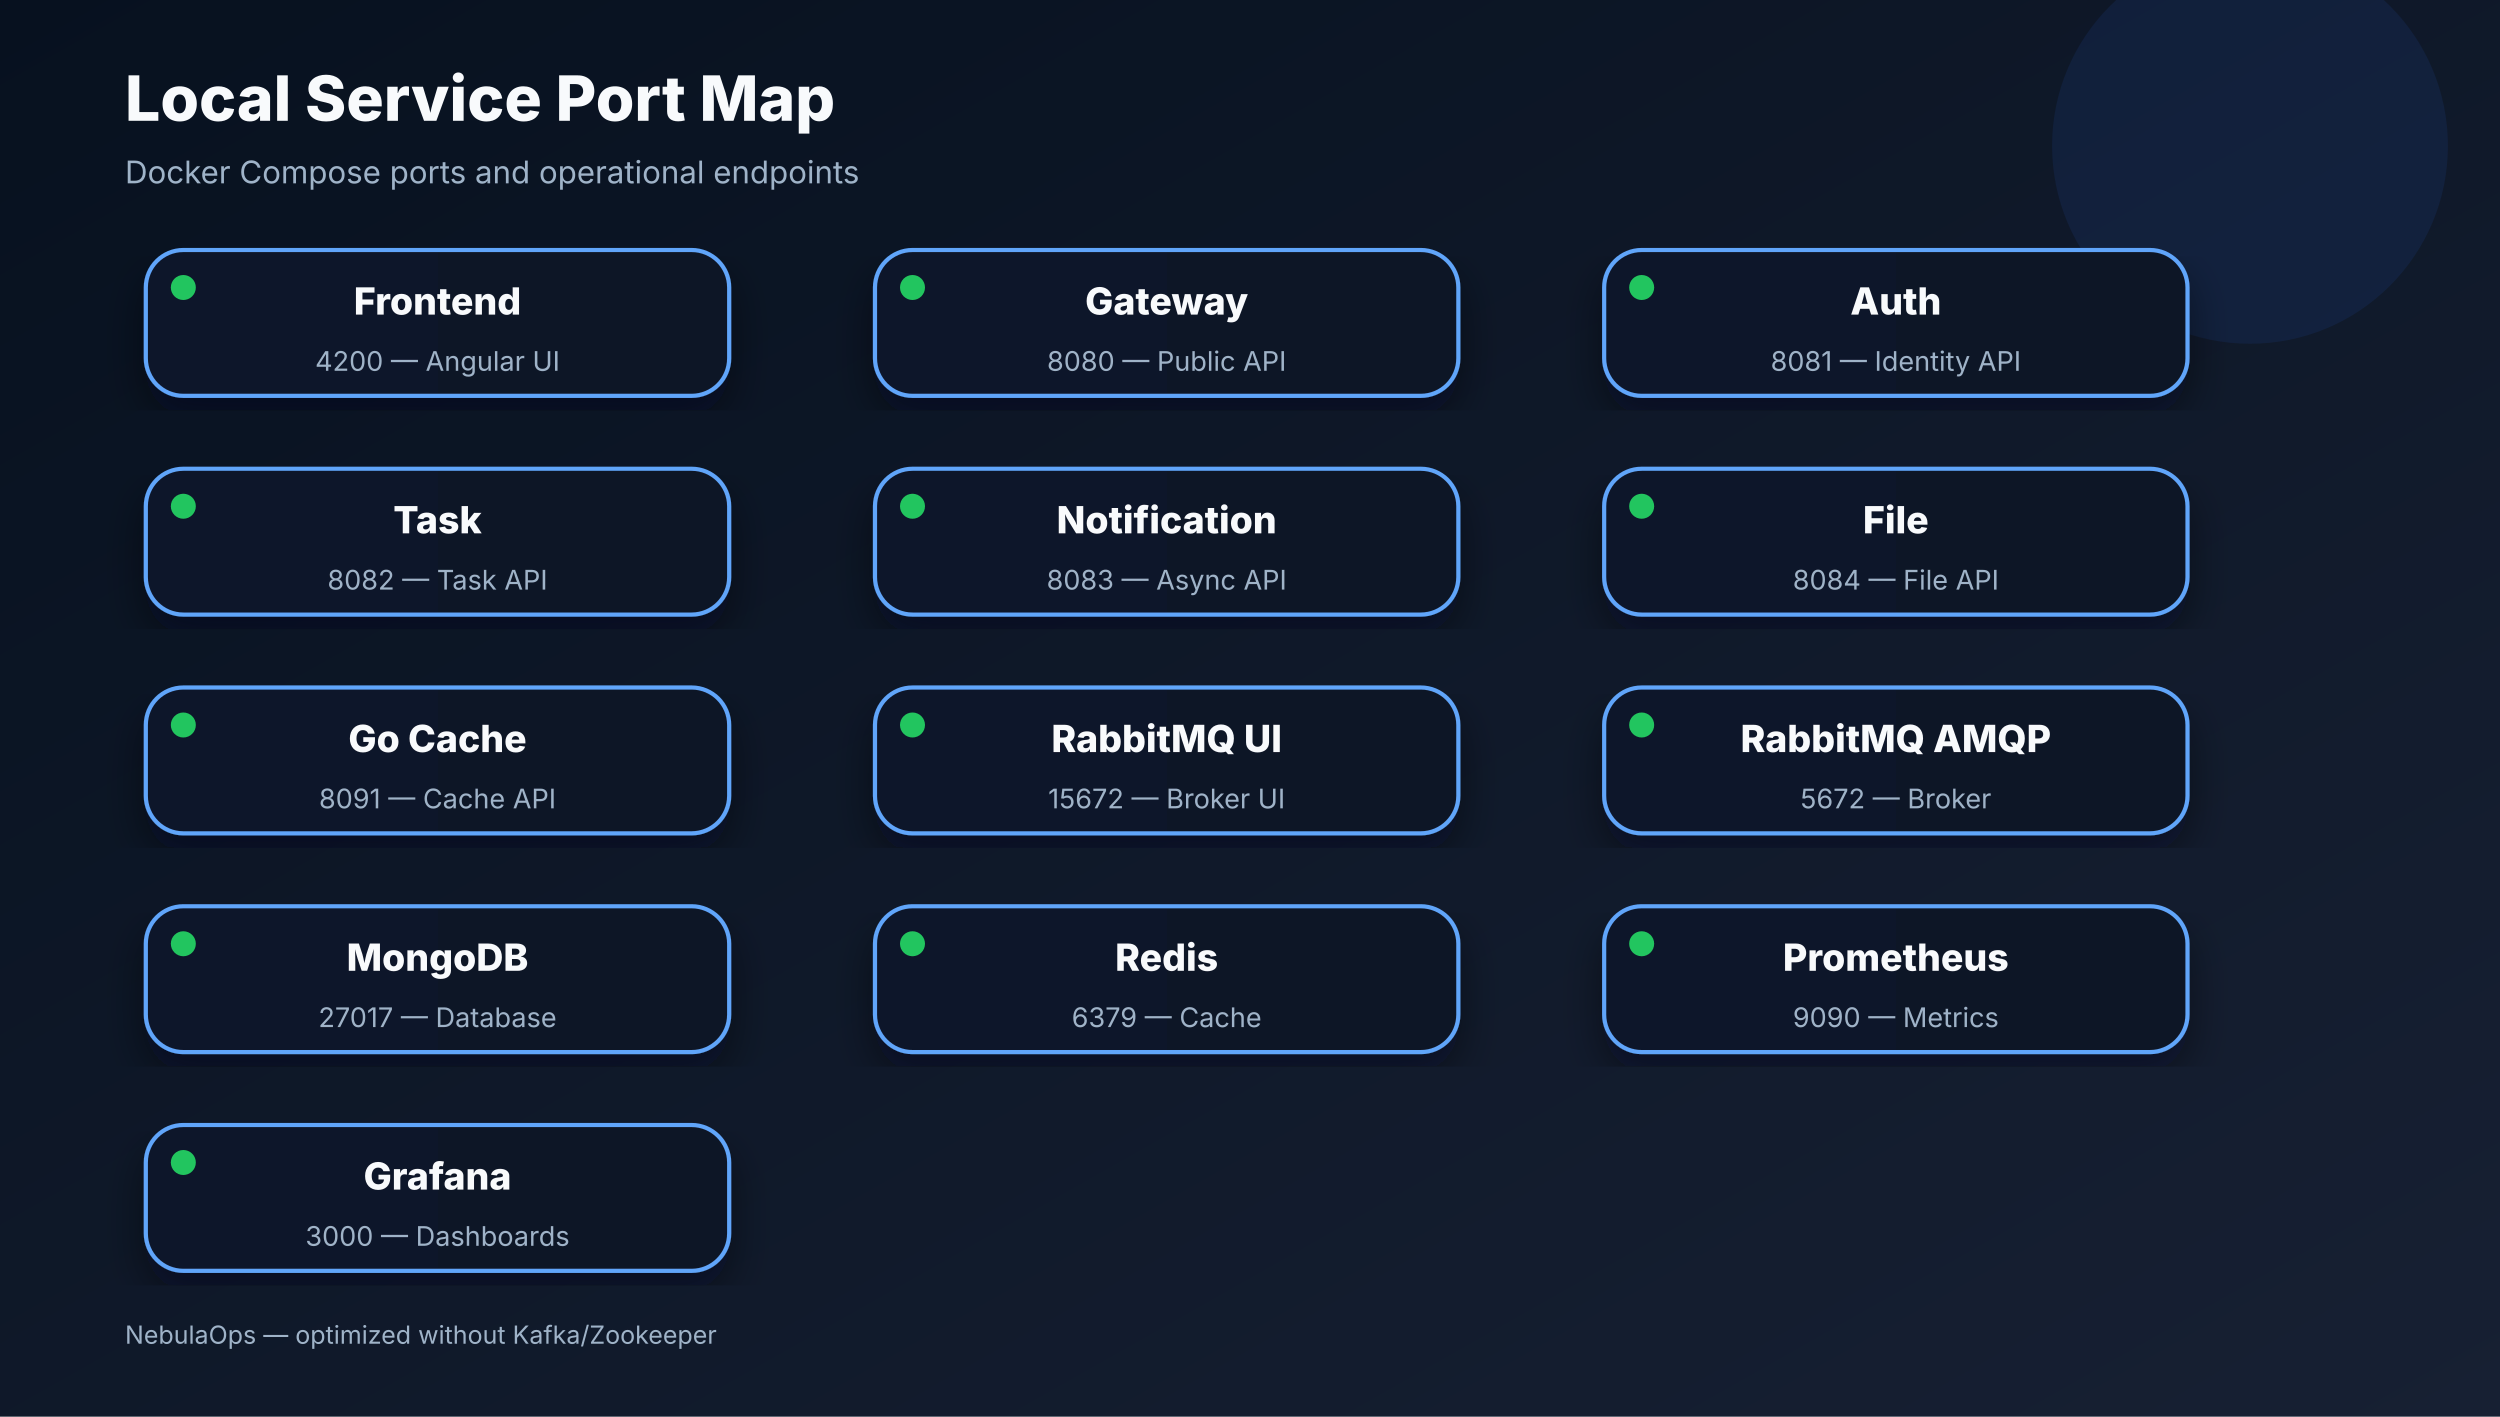
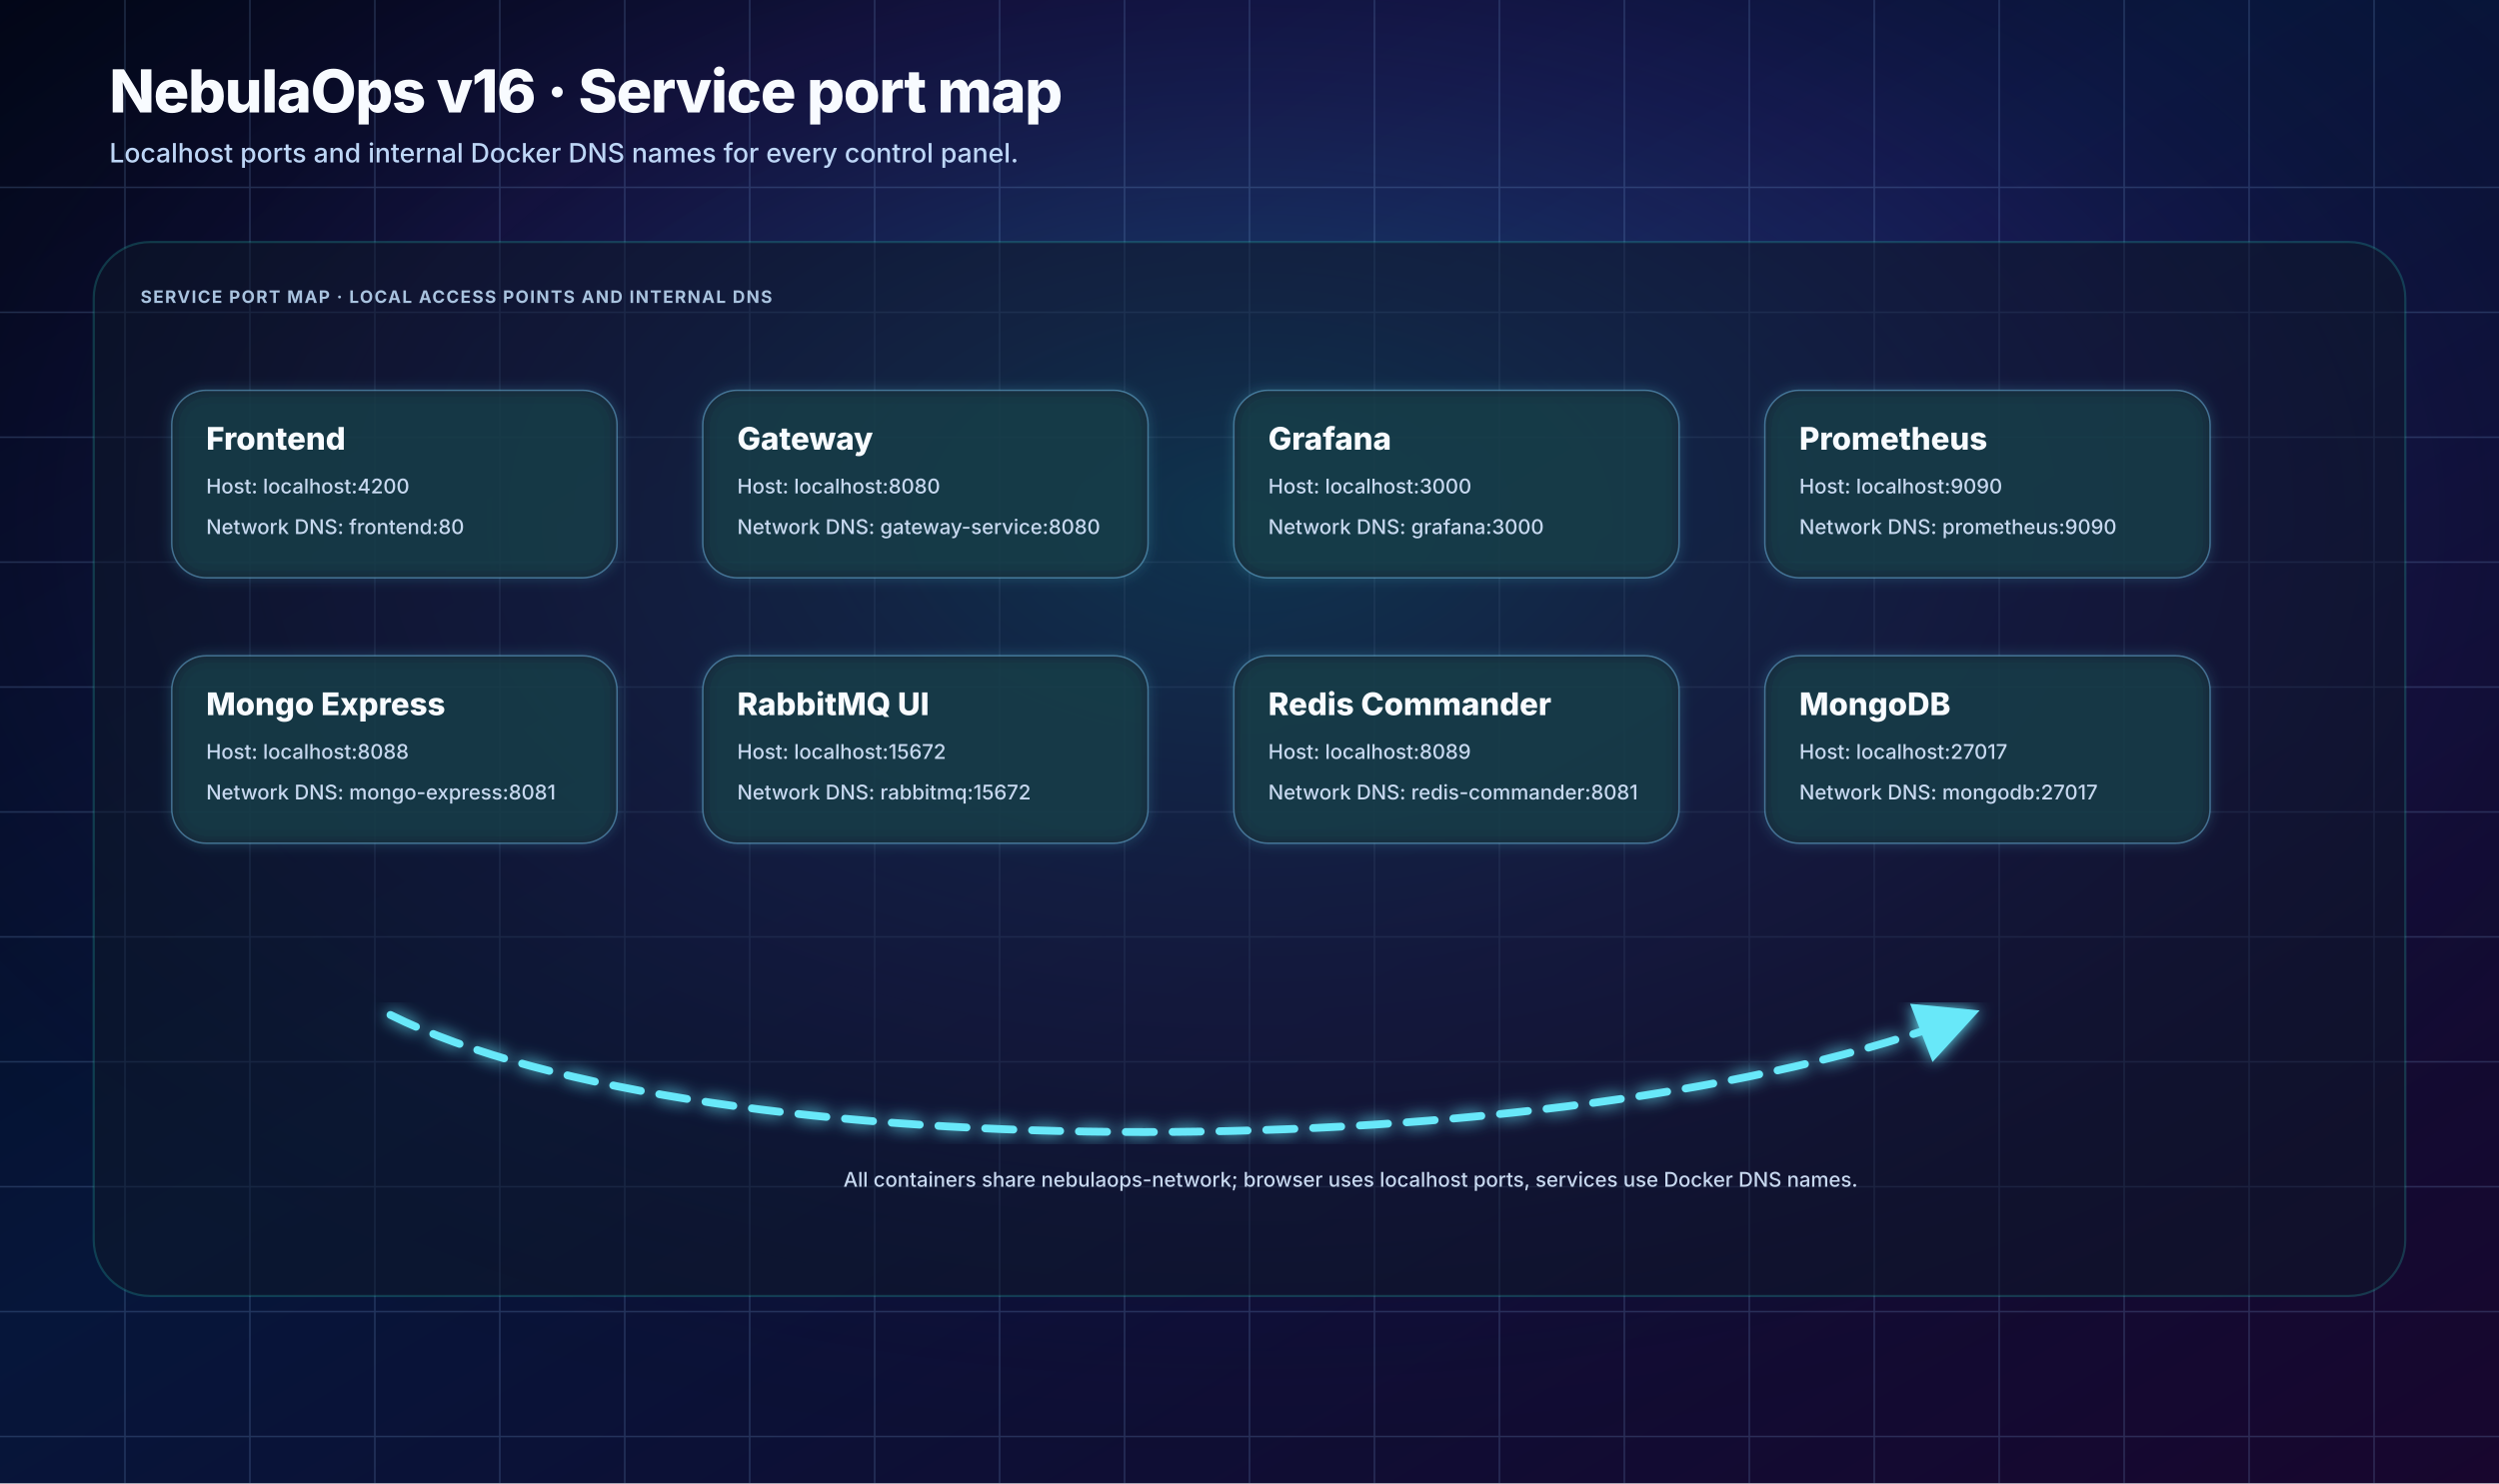
- <svg xmlns="http://www.w3.org/2000/svg" width="1200" height="680" viewBox="0 0 1200 680" role="img" aria-label="Local Service Port Map">
+ <svg xmlns="http://www.w3.org/2000/svg" width="1600" height="950" viewBox="0 0 1600 950" role="img" aria-labelledby="title desc">
  <defs>
-     <linearGradient id="bg" x1="0" x2="1" y1="0" y2="1">
-       <stop offset="0" stop-color="#07111f" />
-       <stop offset="1" stop-color="#172033" />
+     <linearGradient id="bg" x1="0" y1="0" x2="1" y2="1">
+       <stop offset="0" stop-color="#020617" />
+       <stop offset=".45" stop-color="#06163a" />
+       <stop offset="1" stop-color="#18062e" />
    </linearGradient>
-     <linearGradient id="card" x1="0" x2="1">
-       <stop offset="0" stop-color="#0f172a" />
-       <stop offset="1" stop-color="#111827" />
+     <radialGradient id="halo" cx="50%" cy="35%" r="65%">
+       <stop offset="0" stop-color="#22d3ee" stop-opacity=".34" />
+       <stop offset=".55" stop-color="#7c3aed" stop-opacity=".12" />
+       <stop offset="1" stop-color="#000" stop-opacity="0" />
+     </radialGradient>
+     <linearGradient id="cyan" x1="0" y1="0" x2="1" y2="1">
+       <stop offset="0" stop-color="#e0faff" />
+       <stop offset=".25" stop-color="#22d3ee" />
+       <stop offset="1" stop-color="#2563eb" />
    </linearGradient>
-     <filter id="shadow">
-       <feDropShadow dx="0" dy="10" stdDeviation="10" flood-color="#020617" flood-opacity="0.45" />
+     <linearGradient id="violet" x1="0" y1="0" x2="1" y2="1">
+       <stop offset="0" stop-color="#f5d0fe" />
+       <stop offset=".35" stop-color="#a855f7" />
+       <stop offset="1" stop-color="#4338ca" />
+     </linearGradient>
+     <linearGradient id="green" x1="0" y1="0" x2="1" y2="1">
+       <stop offset="0" stop-color="#dcfce7" />
+       <stop offset=".35" stop-color="#22c55e" />
+       <stop offset="1" stop-color="#047857" />
+     </linearGradient>
+     <linearGradient id="orange" x1="0" y1="0" x2="1" y2="1">
+       <stop offset="0" stop-color="#ffedd5" />
+       <stop offset=".35" stop-color="#fb923c" />
+       <stop offset="1" stop-color="#c2410c" />
+     </linearGradient>
+     <linearGradient id="red" x1="0" y1="0" x2="1" y2="1">
+       <stop offset="0" stop-color="#fee2e2" />
+       <stop offset=".35" stop-color="#f43f5e" />
+       <stop offset="1" stop-color="#991b1b" />
+     </linearGradient>
+     <filter id="glow">
+       <feGaussianBlur stdDeviation="5" result="b" />
+       <feMerge>
+         <feMergeNode in="b" />
+         <feMergeNode in="SourceGraphic" />
+       </feMerge>
    </filter>
-     <marker id="arrow" markerWidth="12" markerHeight="12" refX="10" refY="6" orient="auto">
-       <path d="M2,2 L10,6 L2,10 Z" fill="#93c5fd" />
+     <filter id="soft">
+       <feDropShadow dx="0" dy="22" stdDeviation="16" flood-color="#000" flood-opacity=".48" />
+       <feDropShadow dx="0" dy="0" stdDeviation="4" flood-color="#67e8f9" flood-opacity=".25" />
+     </filter>
+     <marker id="arrowC" viewBox="0 0 10 10" refX="8" refY="5" markerWidth="8" markerHeight="8" orient="auto-start-reverse">
+       <path d="M0,0 L10,5 L0,10 Z" fill="#67e8f9" />
+     </marker>
+     <marker id="arrowV" viewBox="0 0 10 10" refX="8" refY="5" markerWidth="8" markerHeight="8" orient="auto-start-reverse">
+       <path d="M0,0 L10,5 L0,10 Z" fill="#c084fc" />
+     </marker>
+     <marker id="arrowG" viewBox="0 0 10 10" refX="8" refY="5" markerWidth="8" markerHeight="8" orient="auto-start-reverse">
+       <path d="M0,0 L10,5 L0,10 Z" fill="#86efac" />
    </marker>
    <style>
-             .card{filter:url(#shadow);animation:float 5s ease-in-out infinite;}
-             .line{stroke:#93c5fd;stroke-width:2.6;fill:none;marker-end:url(#arrow);stroke-dasharray:7 7;animation:dash
-             1.7s linear infinite;}
-             .title{fill:#f8fafc;font-family:Inter,Segoe UI,Arial,sans-serif;font-weight:800;}
-             .sub{fill:#9fb3c8;font-family:Inter,Segoe UI,Arial,sans-serif;}
-             @keyframes dash{to{stroke-dashoffset:-28;}}
-             @keyframes float{0%,100%{transform:translateY(0)}50%{transform:translateY(-3px)}}
-             @keyframes glow{0%,100%{opacity:.4}50%{opacity:1}}
+             .title{font:800 38px Inter,Arial,sans-serif;fill:#f8fbff;letter-spacing:-.02em} .sub{font:500 17px
+             Inter,Arial,sans-serif;fill:#bdd6f6}
+             .label{font:800 20px Inter,Arial,sans-serif;fill:#f8fbff} .small{font:500 13px
+             Inter,Arial,sans-serif;fill:#c7d8ef} .tiny{font:700 11px
+             Inter,Arial,sans-serif;fill:#a9c3df;text-transform:uppercase;letter-spacing:.08em}
+             .lane{fill:#0f172a;fill-opacity:.52;stroke:#2dd4bf;stroke-opacity:.22;stroke-width:1.4} .node{}
+             .flow{fill:none;stroke:#67e8f9;stroke-width:5;stroke-linecap:round;stroke-linejoin:round;marker-end:url(#arrowC);filter:url(#glow)}
+             .event{fill:none;stroke:#c084fc;stroke-width:4;stroke-dasharray:13
+             10;stroke-linecap:round;marker-end:url(#arrowV)}
+             .metric{fill:none;stroke:#86efac;stroke-width:4;stroke-dasharray:4
+             9;stroke-linecap:round;marker-end:url(#arrowG)}
+             .pulse{animation:pulse 2.8s ease-in-out infinite;transform-origin:center} .dash{stroke-dasharray:18
+             12;animation:dash 4s linear infinite} .float{animation:float 6s ease-in-out infinite}
+             @keyframes dash{to{stroke-dashoffset:-120}} @keyframes pulse{50%{opacity:.52;transform:scale(1.035)}}
+             @keyframes float{50%{transform:translateY(-10px)}}
        </style>
  </defs>
-   <rect width="1200" height="680" fill="url(#bg)" />
-   <circle cx="1080" cy="70" r="95" fill="#2563eb" opacity="0.10">
-     <animate attributeName="r" values="85;110;85" dur="6s" repeatCount="indefinite" />
-   </circle>
-   <text x="60" y="58" font-size="30" class="title">Local Service Port Map</text>
-   <text x="60" y="88" font-size="15" class="sub">Docker Compose ports and operational endpoints</text>
-   <g class="card">
-     <rect x="70" y="120" width="280" height="70" rx="18" fill="url(#card)" stroke="#60a5fa" stroke-width="2" />
-     <rect x="82.0" y="132.0" width="12" height="12" rx="6" fill="#22c55e">
-       <animate attributeName="opacity" values=".35;1;.35" dur="2.4s" repeatCount="indefinite" />
-     </rect>
-     <text x="210.0" y="151.0" text-anchor="middle" font-size="18" class="title">Frontend</text>
-     <text x="210.0" y="178.0" text-anchor="middle" font-size="13" class="sub">4200 — Angular UI</text>
+   <rect width="100%" height="100%" fill="url(#bg)" />
+   <rect width="100%" height="100%" fill="url(#halo)" />
+   <g opacity=".18">
+     <path d="M0 120 H1600" stroke="#93c5fd" stroke-width="1" />
+     <path d="M0 200 H1600" stroke="#93c5fd" stroke-width="1" />
+     <path d="M0 280 H1600" stroke="#93c5fd" stroke-width="1" />
+     <path d="M0 360 H1600" stroke="#93c5fd" stroke-width="1" />
+     <path d="M0 440 H1600" stroke="#93c5fd" stroke-width="1" />
+     <path d="M0 520 H1600" stroke="#93c5fd" stroke-width="1" />
+     <path d="M0 600 H1600" stroke="#93c5fd" stroke-width="1" />
+     <path d="M0 680 H1600" stroke="#93c5fd" stroke-width="1" />
+     <path d="M0 760 H1600" stroke="#93c5fd" stroke-width="1" />
+     <path d="M0 840 H1600" stroke="#93c5fd" stroke-width="1" />
+     <path d="M0 920 H1600" stroke="#93c5fd" stroke-width="1" />
+     <path d="M80 0 V950" stroke="#93c5fd" stroke-width="1" />
+     <path d="M160 0 V950" stroke="#93c5fd" stroke-width="1" />
+     <path d="M240 0 V950" stroke="#93c5fd" stroke-width="1" />
+     <path d="M320 0 V950" stroke="#93c5fd" stroke-width="1" />
+     <path d="M400 0 V950" stroke="#93c5fd" stroke-width="1" />
+     <path d="M480 0 V950" stroke="#93c5fd" stroke-width="1" />
+     <path d="M560 0 V950" stroke="#93c5fd" stroke-width="1" />
+     <path d="M640 0 V950" stroke="#93c5fd" stroke-width="1" />
+     <path d="M720 0 V950" stroke="#93c5fd" stroke-width="1" />
+     <path d="M800 0 V950" stroke="#93c5fd" stroke-width="1" />
+     <path d="M880 0 V950" stroke="#93c5fd" stroke-width="1" />
+     <path d="M960 0 V950" stroke="#93c5fd" stroke-width="1" />
+     <path d="M1040 0 V950" stroke="#93c5fd" stroke-width="1" />
+     <path d="M1120 0 V950" stroke="#93c5fd" stroke-width="1" />
+     <path d="M1200 0 V950" stroke="#93c5fd" stroke-width="1" />
+     <path d="M1280 0 V950" stroke="#93c5fd" stroke-width="1" />
+     <path d="M1360 0 V950" stroke="#93c5fd" stroke-width="1" />
+     <path d="M1440 0 V950" stroke="#93c5fd" stroke-width="1" />
+     <path d="M1520 0 V950" stroke="#93c5fd" stroke-width="1" />
  </g>
-   <g class="card">
-     <rect x="420" y="120" width="280" height="70" rx="18" fill="url(#card)" stroke="#60a5fa" stroke-width="2" />
-     <rect x="432.0" y="132.0" width="12" height="12" rx="6" fill="#22c55e">
-       <animate attributeName="opacity" values=".35;1;.35" dur="2.4s" repeatCount="indefinite" />
-     </rect>
-     <text x="560.0" y="151.0" text-anchor="middle" font-size="18" class="title">Gateway</text>
-     <text x="560.0" y="178.0" text-anchor="middle" font-size="13" class="sub">8080 — Public API</text>
+   <text x="70" y="72" class="title">NebulaOps v16 · Service port map</text>
+   <text x="70" y="104" class="sub">Localhost ports and internal Docker DNS names for every control panel.</text>
+   <rect x="60" y="155" width="1480" height="675" rx="36" class="lane" />
+   <text x="90" y="194" class="tiny">SERVICE PORT MAP · LOCAL ACCESS POINTS AND INTERNAL DNS</text>
+   <g transform="translate(110,250)">
+     <g transform="translate(0,0)">
+       <rect width="285" height="120" rx="22" fill="#0f172a" fill-opacity=".82" stroke="#7dd3fc" stroke-opacity=".44" filter="url(#soft)" />
+       <text x="22" y="38" class="label">Frontend</text>
+       <text x="22" y="66" class="small">Host: localhost:4200</text>
+       <text x="22" y="92" class="small">Network DNS: frontend:80</text>
+     </g>
+     <g transform="translate(340,0)">
+       <rect width="285" height="120" rx="22" fill="#0f172a" fill-opacity=".82" stroke="#7dd3fc" stroke-opacity=".44" filter="url(#soft)" />
+       <text x="22" y="38" class="label">Gateway</text>
+       <text x="22" y="66" class="small">Host: localhost:8080</text>
+       <text x="22" y="92" class="small">Network DNS: gateway-service:8080</text>
+     </g>
+     <g transform="translate(680,0)">
+       <rect width="285" height="120" rx="22" fill="#0f172a" fill-opacity=".82" stroke="#7dd3fc" stroke-opacity=".44" filter="url(#soft)" />
+       <text x="22" y="38" class="label">Grafana</text>
+       <text x="22" y="66" class="small">Host: localhost:3000</text>
+       <text x="22" y="92" class="small">Network DNS: grafana:3000</text>
+     </g>
+     <g transform="translate(1020,0)">
+       <rect width="285" height="120" rx="22" fill="#0f172a" fill-opacity=".82" stroke="#7dd3fc" stroke-opacity=".44" filter="url(#soft)" />
+       <text x="22" y="38" class="label">Prometheus</text>
+       <text x="22" y="66" class="small">Host: localhost:9090</text>
+       <text x="22" y="92" class="small">Network DNS: prometheus:9090</text>
+     </g>
+     <g transform="translate(0,170)">
+       <rect width="285" height="120" rx="22" fill="#0f172a" fill-opacity=".82" stroke="#7dd3fc" stroke-opacity=".44" filter="url(#soft)" />
+       <text x="22" y="38" class="label">Mongo Express</text>
+       <text x="22" y="66" class="small">Host: localhost:8088</text>
+       <text x="22" y="92" class="small">Network DNS: mongo-express:8081</text>
+     </g>
+     <g transform="translate(340,170)">
+       <rect width="285" height="120" rx="22" fill="#0f172a" fill-opacity=".82" stroke="#7dd3fc" stroke-opacity=".44" filter="url(#soft)" />
+       <text x="22" y="38" class="label">RabbitMQ UI</text>
+       <text x="22" y="66" class="small">Host: localhost:15672</text>
+       <text x="22" y="92" class="small">Network DNS: rabbitmq:15672</text>
+     </g>
+     <g transform="translate(680,170)">
+       <rect width="285" height="120" rx="22" fill="#0f172a" fill-opacity=".82" stroke="#7dd3fc" stroke-opacity=".44" filter="url(#soft)" />
+       <text x="22" y="38" class="label">Redis Commander</text>
+       <text x="22" y="66" class="small">Host: localhost:8089</text>
+       <text x="22" y="92" class="small">Network DNS: redis-commander:8081</text>
+     </g>
+     <g transform="translate(1020,170)">
+       <rect width="285" height="120" rx="22" fill="#0f172a" fill-opacity=".82" stroke="#7dd3fc" stroke-opacity=".44" filter="url(#soft)" />
+       <text x="22" y="38" class="label">MongoDB</text>
+       <text x="22" y="66" class="small">Host: localhost:27017</text>
+       <text x="22" y="92" class="small">Network DNS: mongodb:27017</text>
+     </g>
  </g>
-   <g class="card">
-     <rect x="770" y="120" width="280" height="70" rx="18" fill="url(#card)" stroke="#60a5fa" stroke-width="2" />
-     <rect x="782.0" y="132.0" width="12" height="12" rx="6" fill="#22c55e">
-       <animate attributeName="opacity" values=".35;1;.35" dur="2.4s" repeatCount="indefinite" />
-     </rect>
-     <text x="910.0" y="151.0" text-anchor="middle" font-size="18" class="title">Auth</text>
-     <text x="910.0" y="178.0" text-anchor="middle" font-size="13" class="sub">8081 — Identity API</text>
-   </g>
-   <g class="card">
-     <rect x="70" y="225" width="280" height="70" rx="18" fill="url(#card)" stroke="#60a5fa" stroke-width="2" />
-     <rect x="82.0" y="237.0" width="12" height="12" rx="6" fill="#22c55e">
-       <animate attributeName="opacity" values=".35;1;.35" dur="2.4s" repeatCount="indefinite" />
-     </rect>
-     <text x="210.0" y="256.0" text-anchor="middle" font-size="18" class="title">Task</text>
-     <text x="210.0" y="283.0" text-anchor="middle" font-size="13" class="sub">8082 — Task API</text>
-   </g>
-   <g class="card">
-     <rect x="420" y="225" width="280" height="70" rx="18" fill="url(#card)" stroke="#60a5fa" stroke-width="2" />
-     <rect x="432.0" y="237.0" width="12" height="12" rx="6" fill="#22c55e">
-       <animate attributeName="opacity" values=".35;1;.35" dur="2.4s" repeatCount="indefinite" />
-     </rect>
-     <text x="560.0" y="256.0" text-anchor="middle" font-size="18" class="title">Notification</text>
-     <text x="560.0" y="283.0" text-anchor="middle" font-size="13" class="sub">8083 — Async API</text>
-   </g>
-   <g class="card">
-     <rect x="770" y="225" width="280" height="70" rx="18" fill="url(#card)" stroke="#60a5fa" stroke-width="2" />
-     <rect x="782.0" y="237.0" width="12" height="12" rx="6" fill="#22c55e">
-       <animate attributeName="opacity" values=".35;1;.35" dur="2.4s" repeatCount="indefinite" />
-     </rect>
-     <text x="910.0" y="256.0" text-anchor="middle" font-size="18" class="title">File</text>
-     <text x="910.0" y="283.0" text-anchor="middle" font-size="13" class="sub">8084 — File API</text>
-   </g>
-   <g class="card">
-     <rect x="70" y="330" width="280" height="70" rx="18" fill="url(#card)" stroke="#60a5fa" stroke-width="2" />
-     <rect x="82.0" y="342.0" width="12" height="12" rx="6" fill="#22c55e">
-       <animate attributeName="opacity" values=".35;1;.35" dur="2.4s" repeatCount="indefinite" />
-     </rect>
-     <text x="210.0" y="361.0" text-anchor="middle" font-size="18" class="title">Go Cache</text>
-     <text x="210.0" y="388.0" text-anchor="middle" font-size="13" class="sub">8091 — Cache API</text>
-   </g>
-   <g class="card">
-     <rect x="420" y="330" width="280" height="70" rx="18" fill="url(#card)" stroke="#60a5fa" stroke-width="2" />
-     <rect x="432.0" y="342.0" width="12" height="12" rx="6" fill="#22c55e">
-       <animate attributeName="opacity" values=".35;1;.35" dur="2.4s" repeatCount="indefinite" />
-     </rect>
-     <text x="560.0" y="361.0" text-anchor="middle" font-size="18" class="title">RabbitMQ UI</text>
-     <text x="560.0" y="388.0" text-anchor="middle" font-size="13" class="sub">15672 — Broker UI</text>
-   </g>
-   <g class="card">
-     <rect x="770" y="330" width="280" height="70" rx="18" fill="url(#card)" stroke="#60a5fa" stroke-width="2" />
-     <rect x="782.0" y="342.0" width="12" height="12" rx="6" fill="#22c55e">
-       <animate attributeName="opacity" values=".35;1;.35" dur="2.4s" repeatCount="indefinite" />
-     </rect>
-     <text x="910.0" y="361.0" text-anchor="middle" font-size="18" class="title">RabbitMQ AMQP</text>
-     <text x="910.0" y="388.0" text-anchor="middle" font-size="13" class="sub">5672 — Broker</text>
-   </g>
-   <g class="card">
-     <rect x="70" y="435" width="280" height="70" rx="18" fill="url(#card)" stroke="#60a5fa" stroke-width="2" />
-     <rect x="82.0" y="447.0" width="12" height="12" rx="6" fill="#22c55e">
-       <animate attributeName="opacity" values=".35;1;.35" dur="2.4s" repeatCount="indefinite" />
-     </rect>
-     <text x="210.0" y="466.0" text-anchor="middle" font-size="18" class="title">MongoDB</text>
-     <text x="210.0" y="493.0" text-anchor="middle" font-size="13" class="sub">27017 — Database</text>
-   </g>
-   <g class="card">
-     <rect x="420" y="435" width="280" height="70" rx="18" fill="url(#card)" stroke="#60a5fa" stroke-width="2" />
-     <rect x="432.0" y="447.0" width="12" height="12" rx="6" fill="#22c55e">
-       <animate attributeName="opacity" values=".35;1;.35" dur="2.4s" repeatCount="indefinite" />
-     </rect>
-     <text x="560.0" y="466.0" text-anchor="middle" font-size="18" class="title">Redis</text>
-     <text x="560.0" y="493.0" text-anchor="middle" font-size="13" class="sub">6379 — Cache</text>
-   </g>
-   <g class="card">
-     <rect x="770" y="435" width="280" height="70" rx="18" fill="url(#card)" stroke="#60a5fa" stroke-width="2" />
-     <rect x="782.0" y="447.0" width="12" height="12" rx="6" fill="#22c55e">
-       <animate attributeName="opacity" values=".35;1;.35" dur="2.4s" repeatCount="indefinite" />
-     </rect>
-     <text x="910.0" y="466.0" text-anchor="middle" font-size="18" class="title">Prometheus</text>
-     <text x="910.0" y="493.0" text-anchor="middle" font-size="13" class="sub">9090 — Metrics</text>
-   </g>
-   <g class="card">
-     <rect x="70" y="540" width="280" height="70" rx="18" fill="url(#card)" stroke="#60a5fa" stroke-width="2" />
-     <rect x="82.0" y="552.0" width="12" height="12" rx="6" fill="#22c55e">
-       <animate attributeName="opacity" values=".35;1;.35" dur="2.4s" repeatCount="indefinite" />
-     </rect>
-     <text x="210.0" y="571.0" text-anchor="middle" font-size="18" class="title">Grafana</text>
-     <text x="210.0" y="598.0" text-anchor="middle" font-size="13" class="sub">3000 — Dashboards</text>
-   </g>
-   <text x="60" y="645" font-size="12" class="sub">NebulaOps — optimized without Kafka/Zookeeper</text>
+   <path d="M250 650 C450 750 1000 750 1260 650" class="flow dash" />
+   <text x="540" y="760" class="small">All containers share nebulaops-network; browser uses localhost ports, services
+         use Docker DNS names.
+     </text>
</svg>
